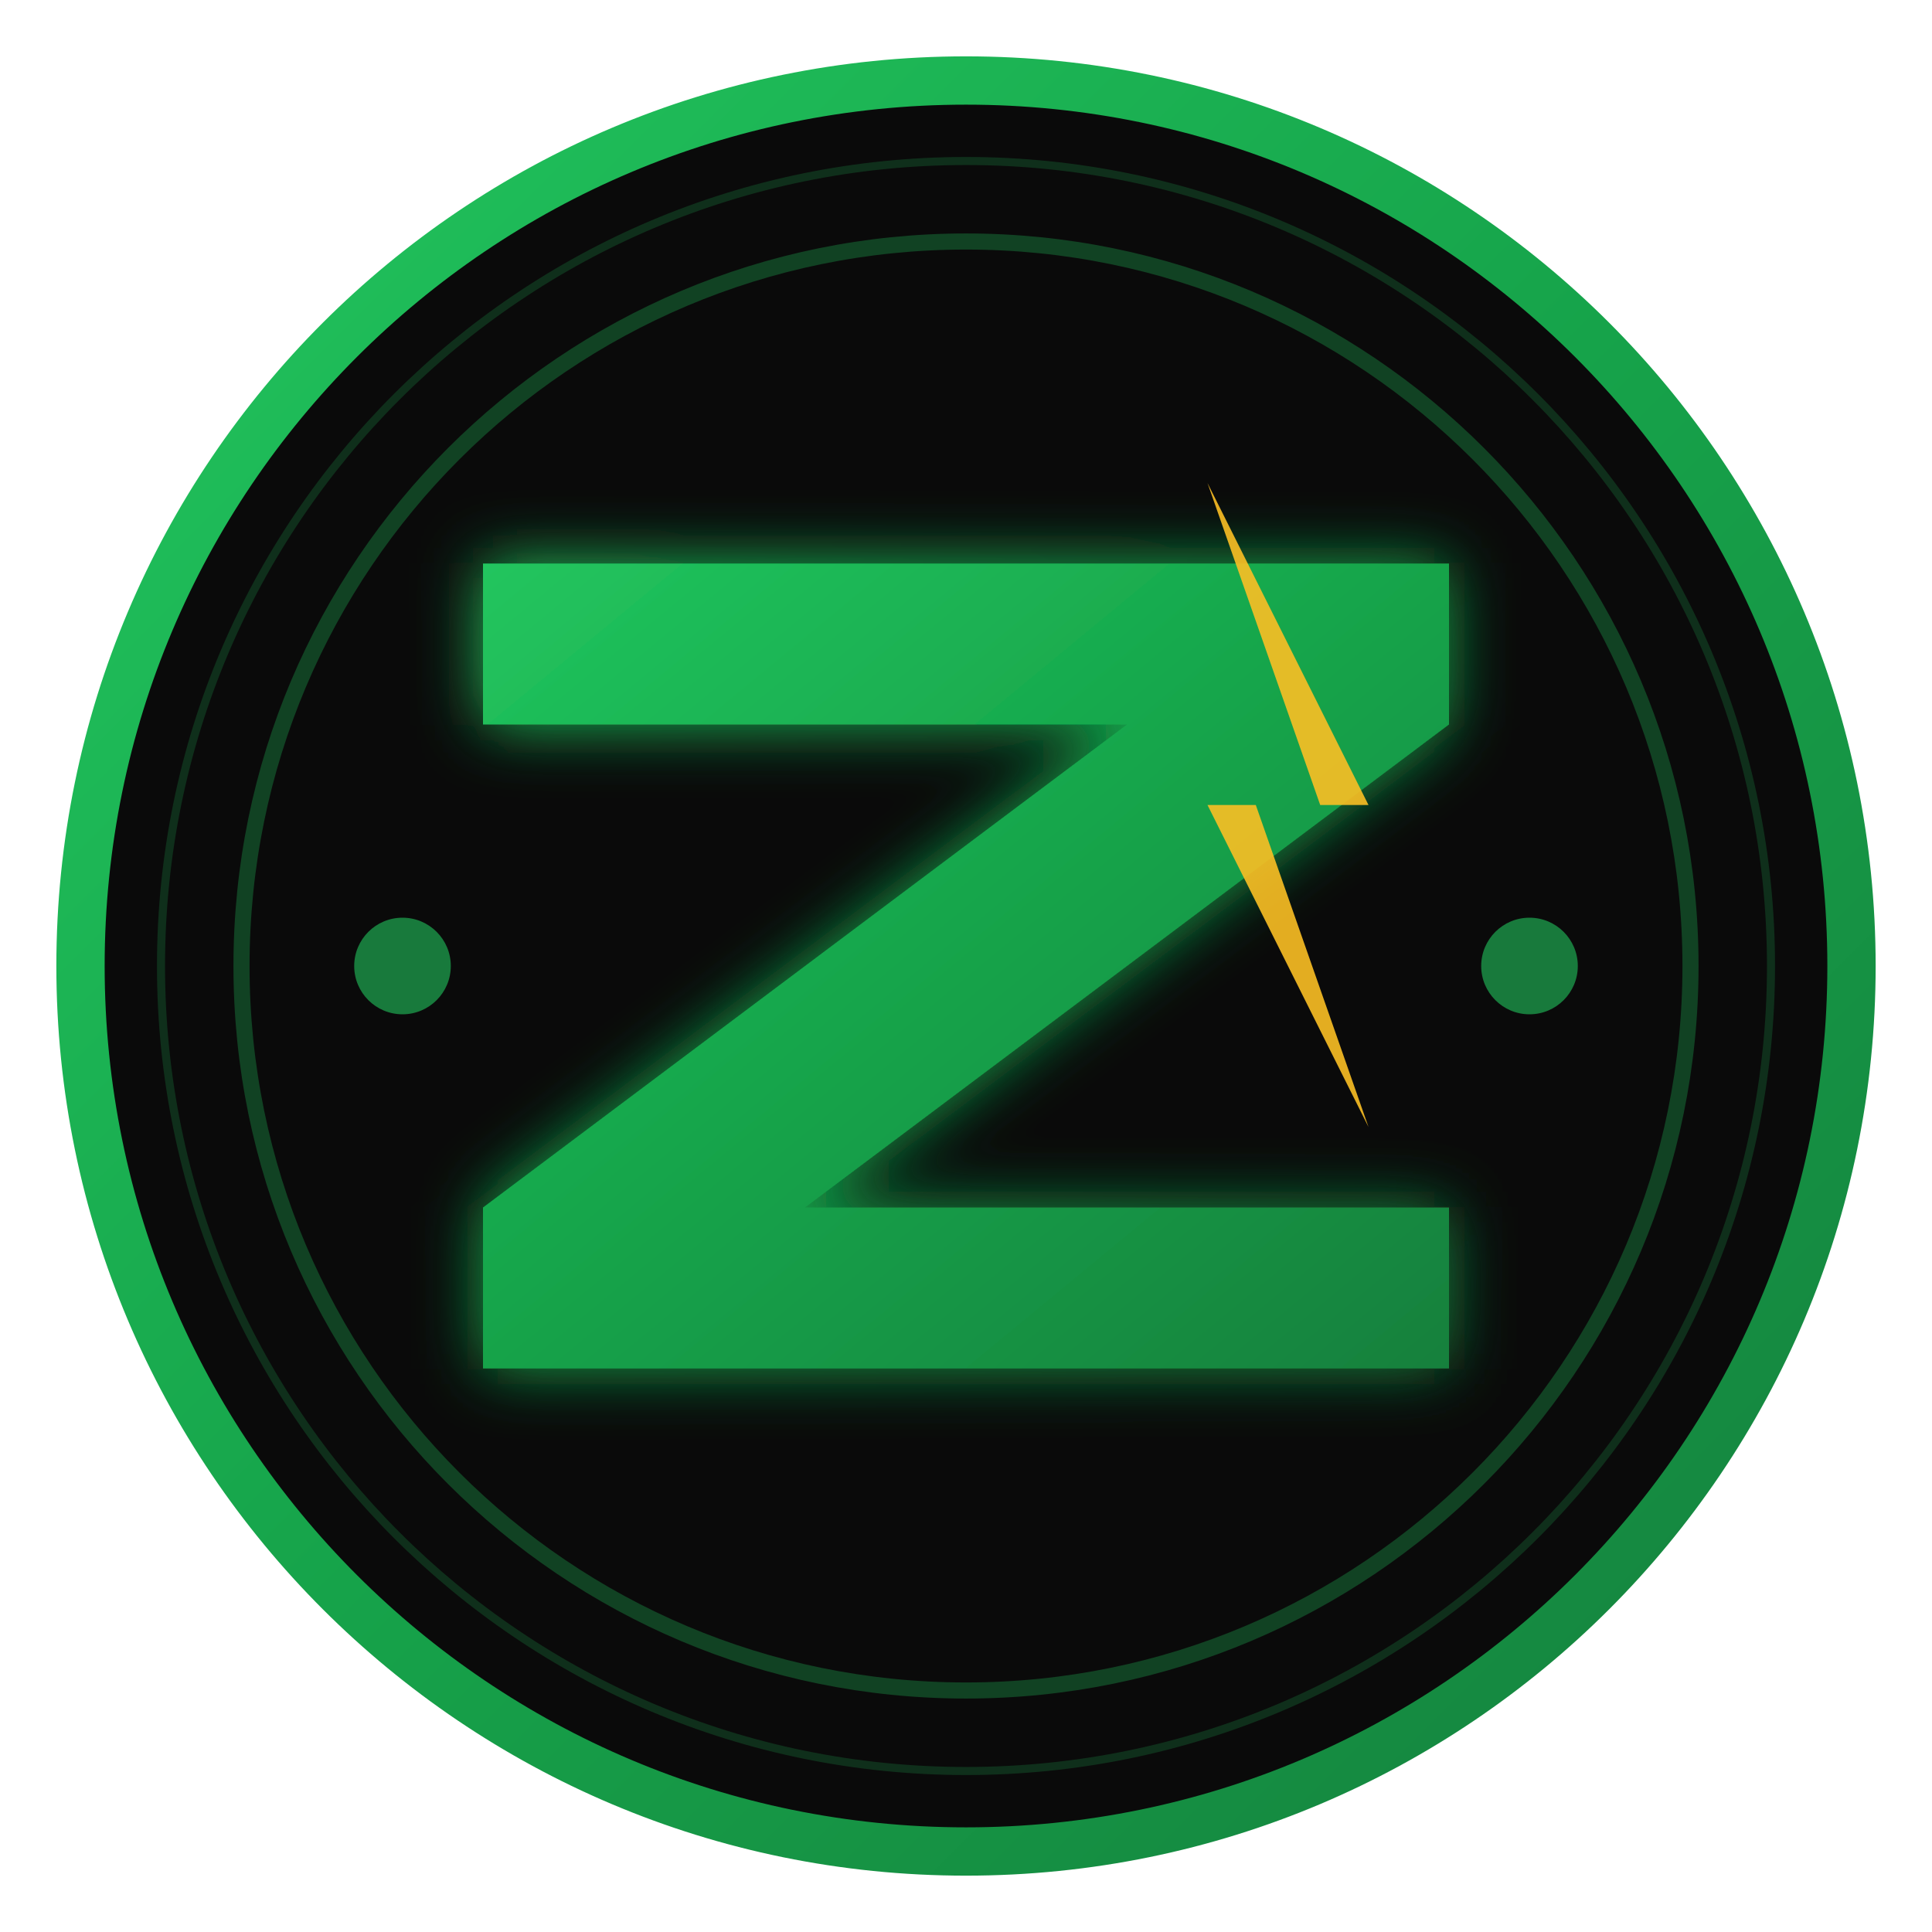
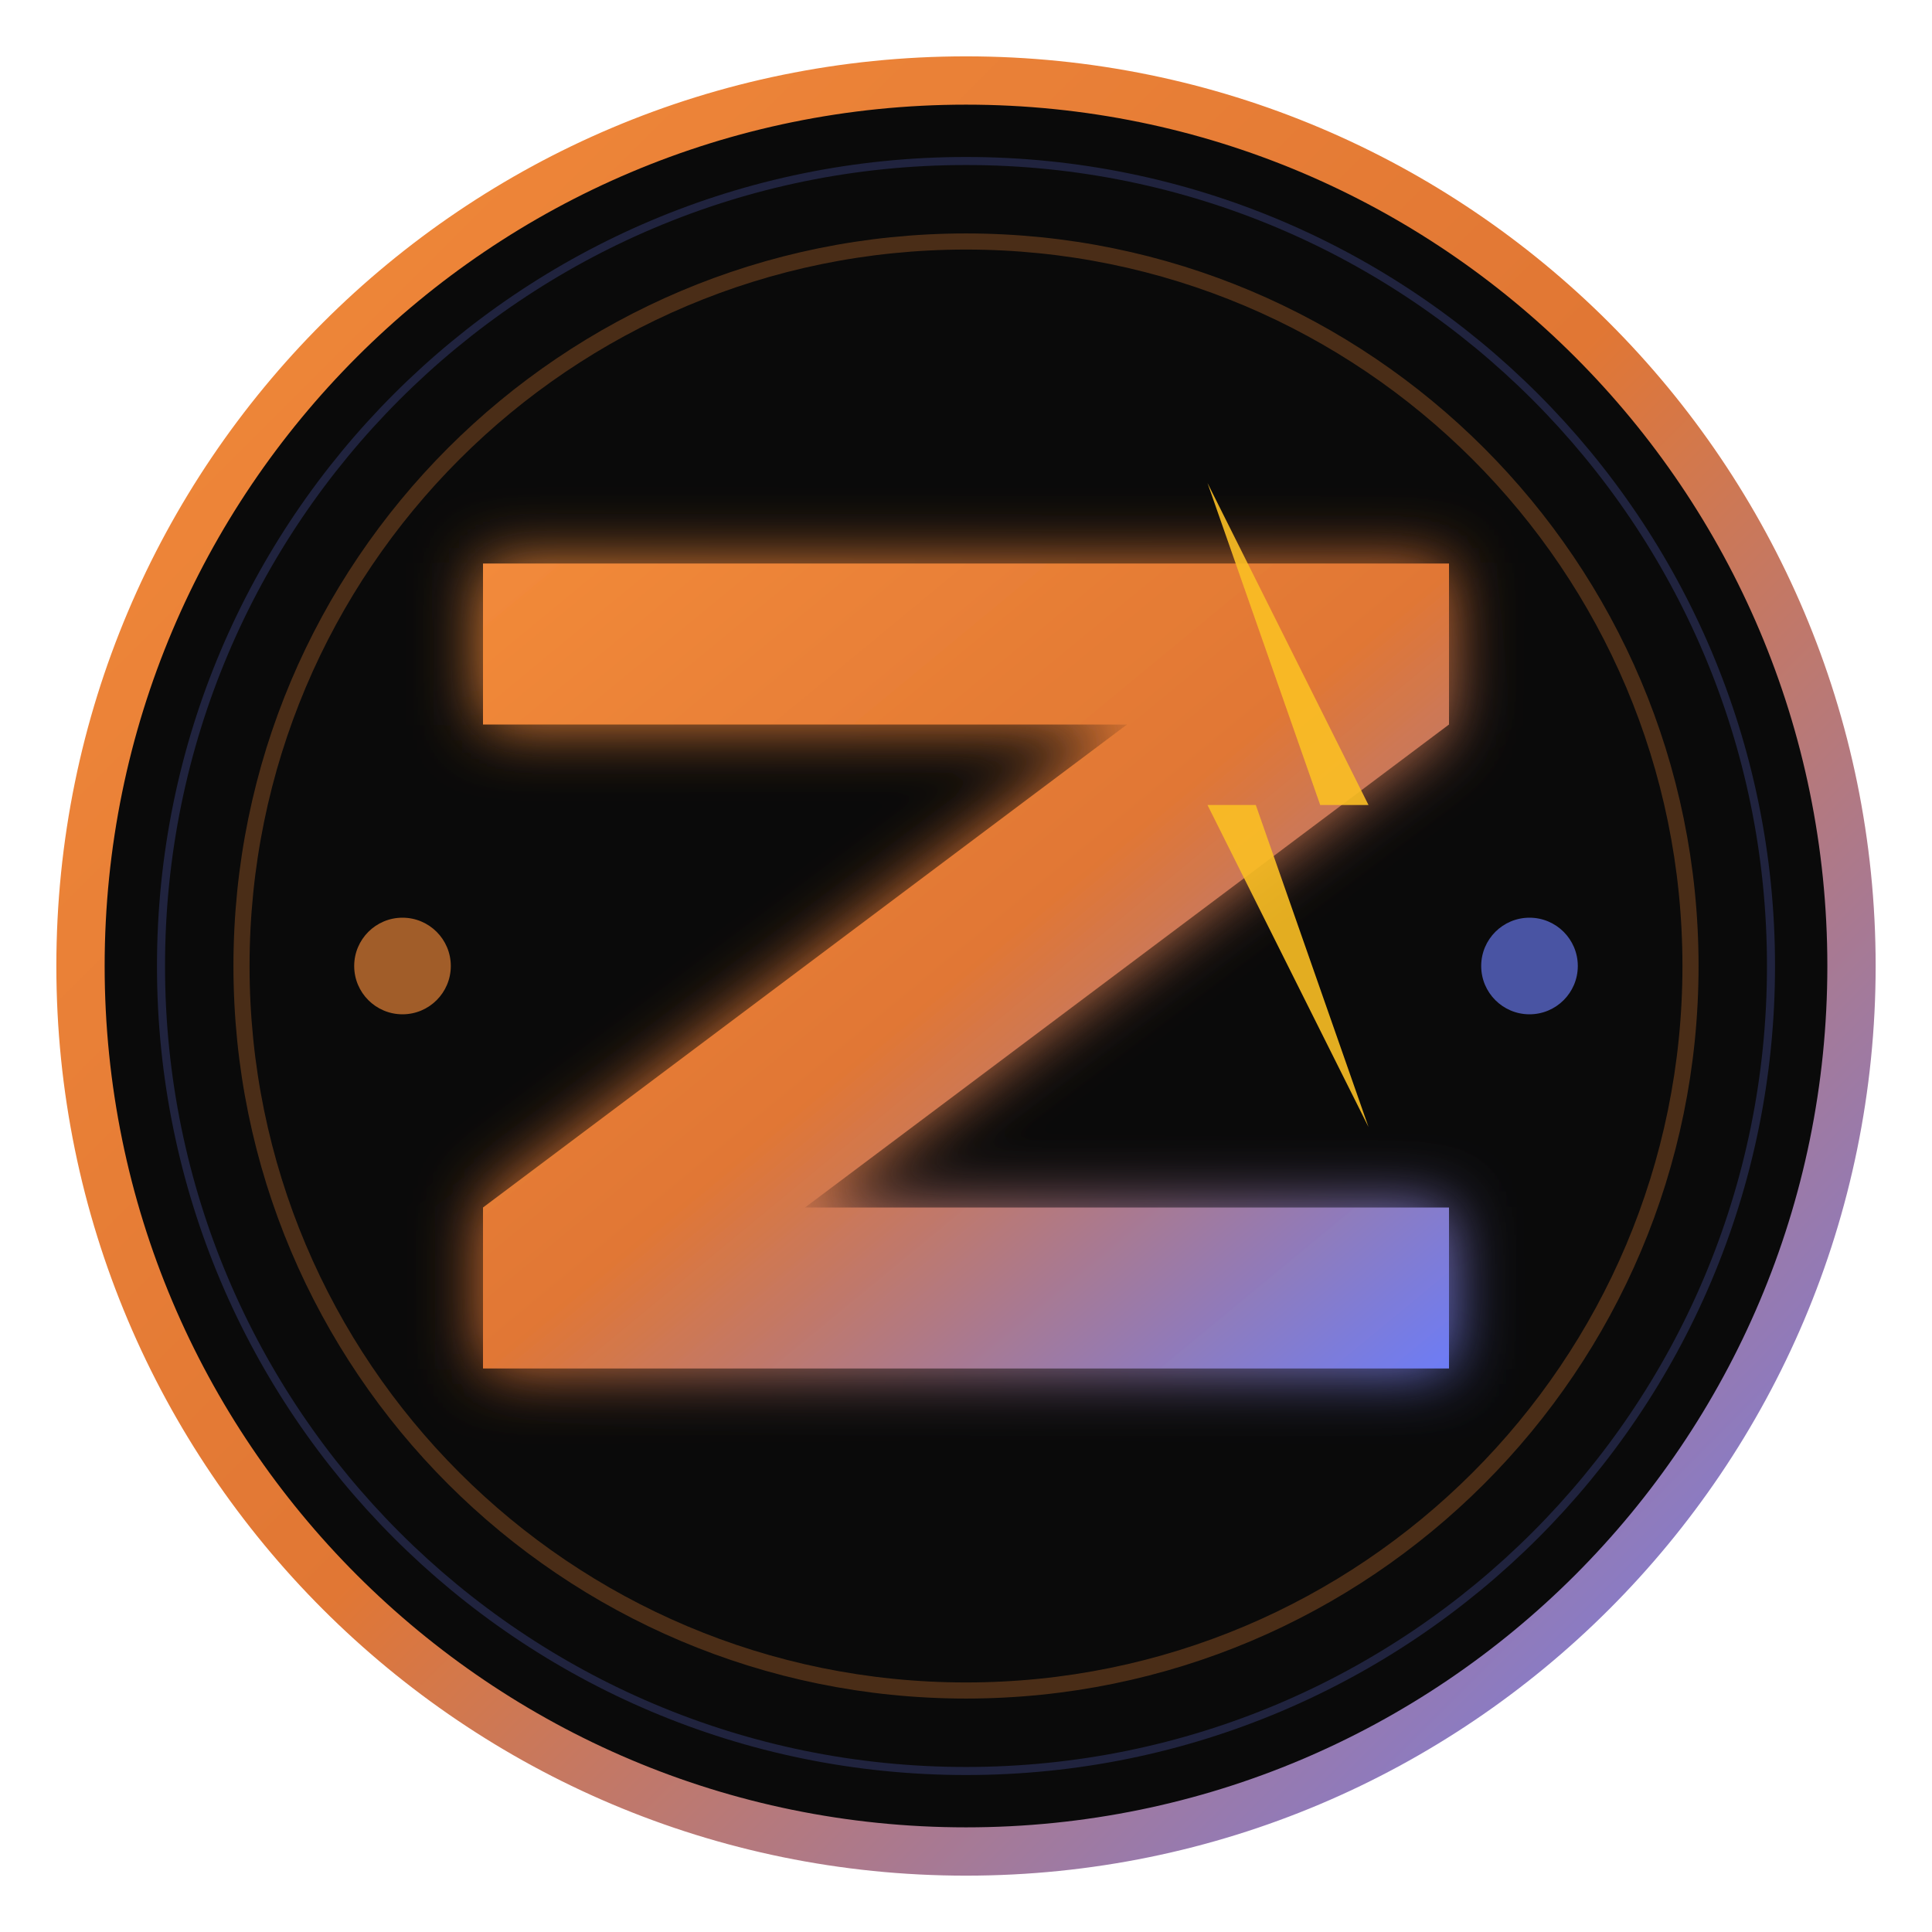
<svg xmlns="http://www.w3.org/2000/svg" viewBox="0 0 120 120" fill="none">
  <defs>
    <linearGradient id="logoGradient" x1="0%" y1="0%" x2="100%" y2="100%">
-       <stop offset="0%" style="stop-color:#22c55e" />
-       <stop offset="50%" style="stop-color:#16a34a" />
-       <stop offset="100%" style="stop-color:#15803d" />
+       <stop offset="0%" style="stop-color:#f28a3a" />
+       <stop offset="50%" style="stop-color:#e17734" />
+       <stop offset="100%" style="stop-color:#6c7cf6" />
    </linearGradient>
    <filter id="glow">
      <feGaussianBlur stdDeviation="2" result="coloredBlur" />
      <feMerge>
        <feMergeNode in="coloredBlur" />
        <feMergeNode in="SourceGraphic" />
      </feMerge>
    </filter>
  </defs>
  <circle cx="60" cy="60" r="55" fill="#0a0a0a" stroke="url(#logoGradient)" stroke-width="3" />
  <path d="M30 35 L90 35 L90 45 L50 75 L90 75 L90 85 L30 85 L30 75 L70 45 L30 45 Z" fill="url(#logoGradient)" filter="url(#glow)" />
  <path d="M75 30 L85 50 L78 50 L85 70 L75 50 L82 50 Z" fill="#fbbf24" opacity="0.9" />
-   <circle cx="25" cy="60" r="3" fill="#22c55e" opacity="0.6" />
-   <circle cx="95" cy="60" r="3" fill="#22c55e" opacity="0.6" />
-   <circle cx="60" cy="60" r="45" fill="none" stroke="#22c55e" stroke-width="1" opacity="0.3" />
-   <circle cx="60" cy="60" r="50" fill="none" stroke="#22c55e" stroke-width="0.5" opacity="0.2" />
+   <circle cx="25" cy="60" r="3" fill="#f28a3a" opacity="0.65" />
+   <circle cx="95" cy="60" r="3" fill="#6c7cf6" opacity="0.65" />
+   <circle cx="60" cy="60" r="45" fill="none" stroke="#f28a3a" stroke-width="1" opacity="0.28" />
+   <circle cx="60" cy="60" r="50" fill="none" stroke="#6c7cf6" stroke-width="0.5" opacity="0.22" />
</svg>
